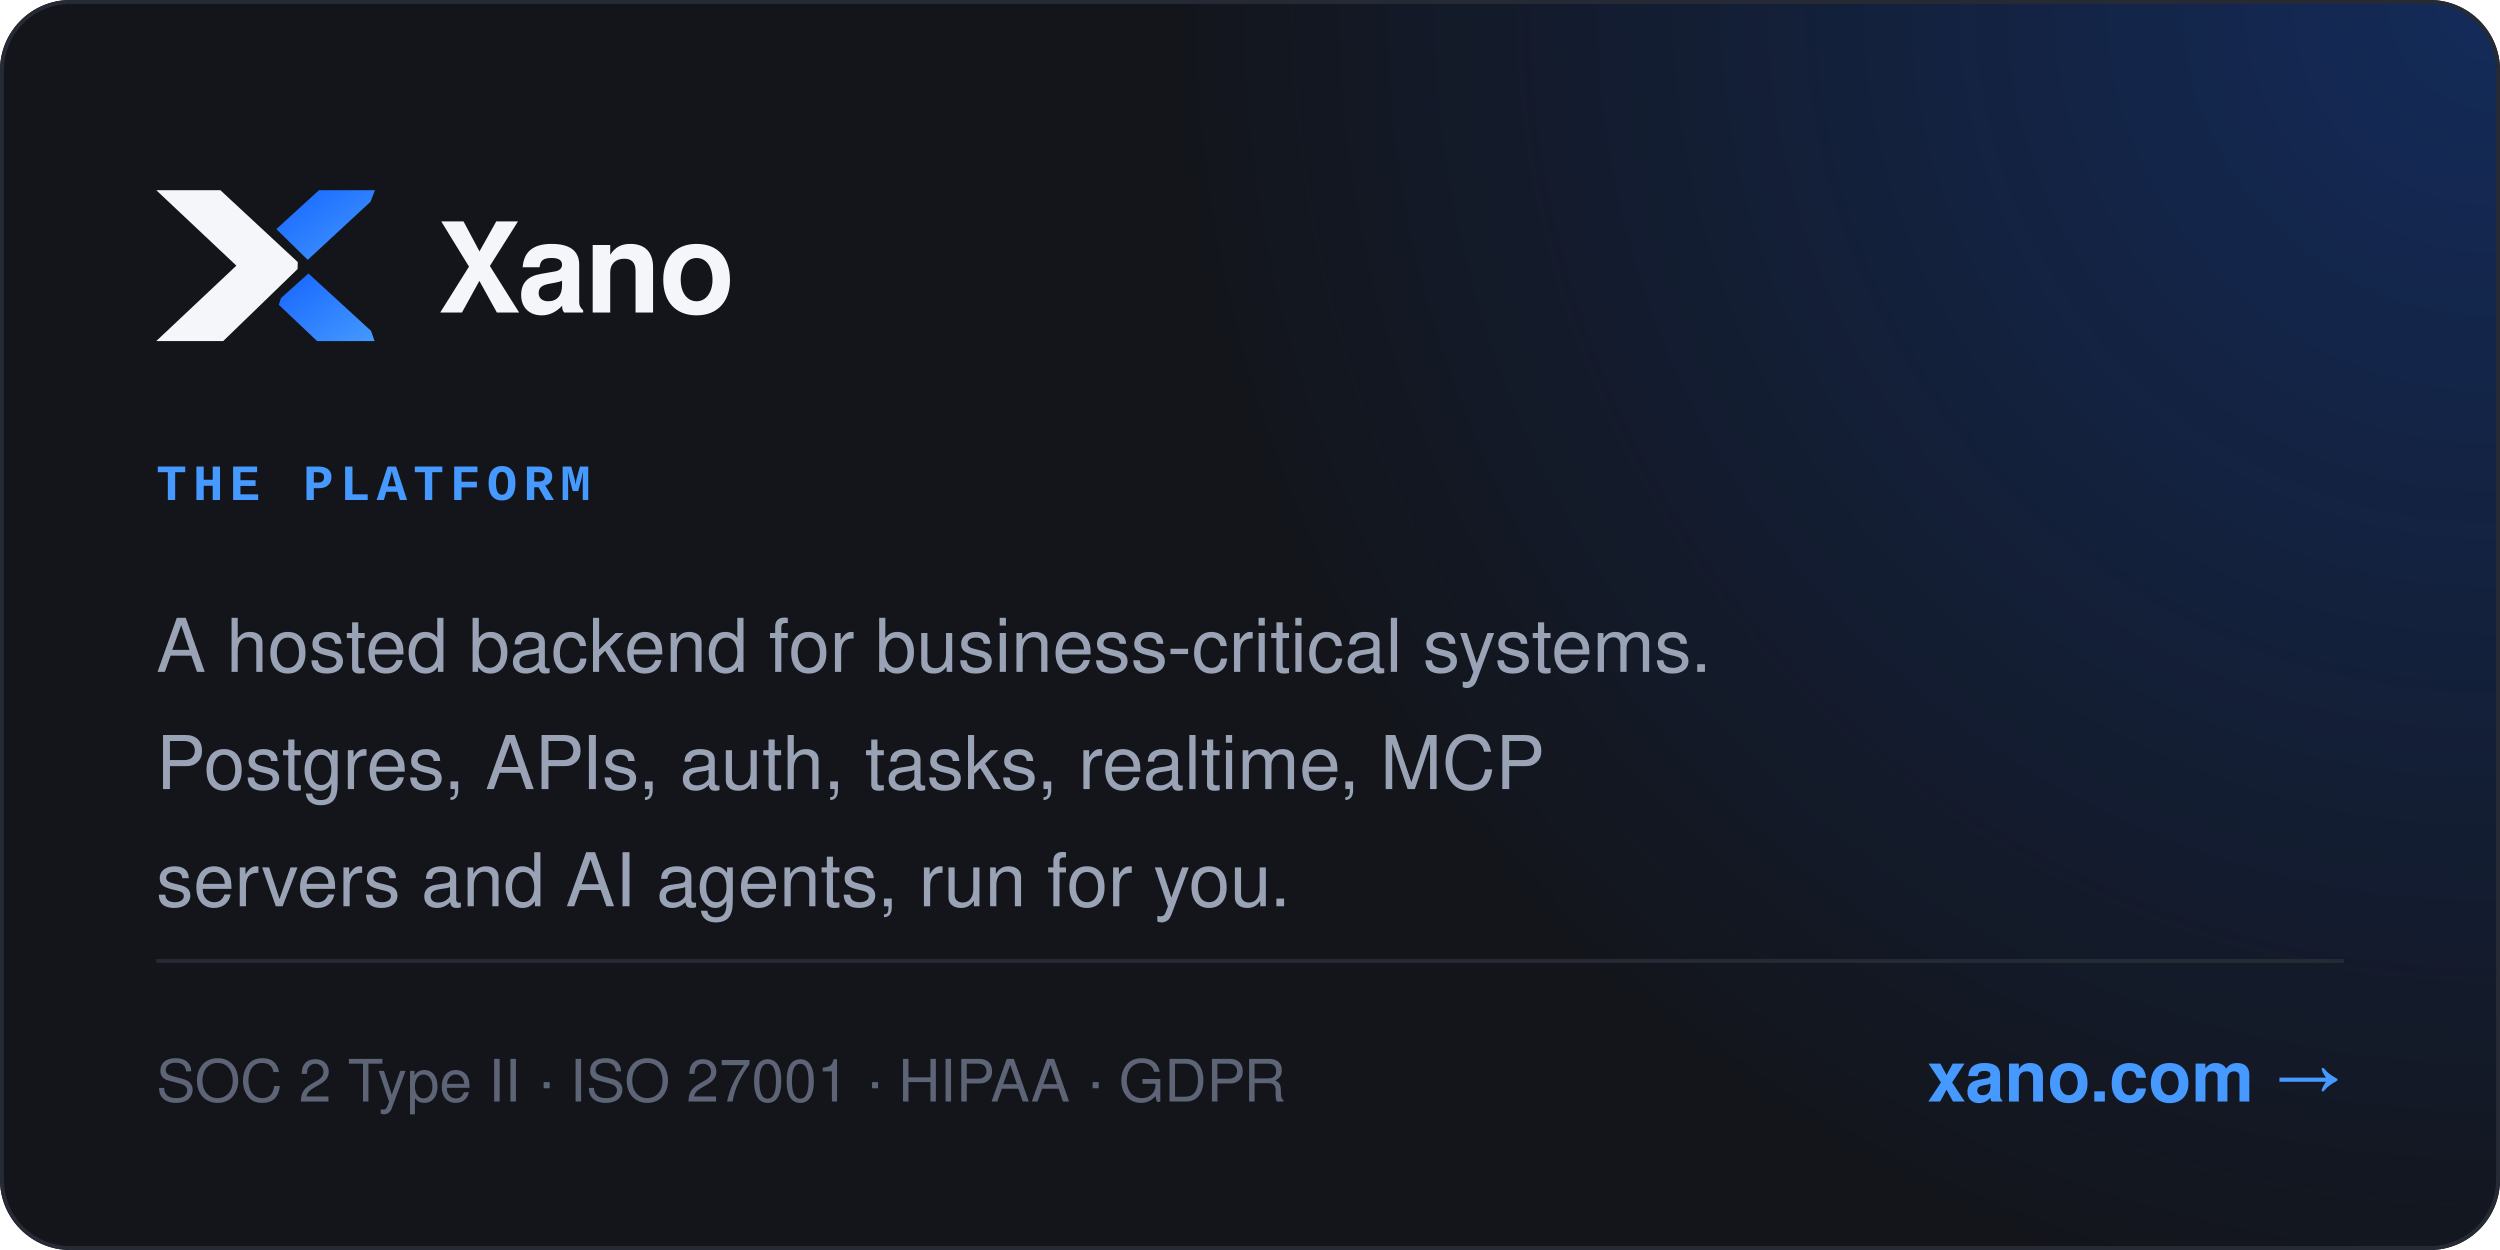
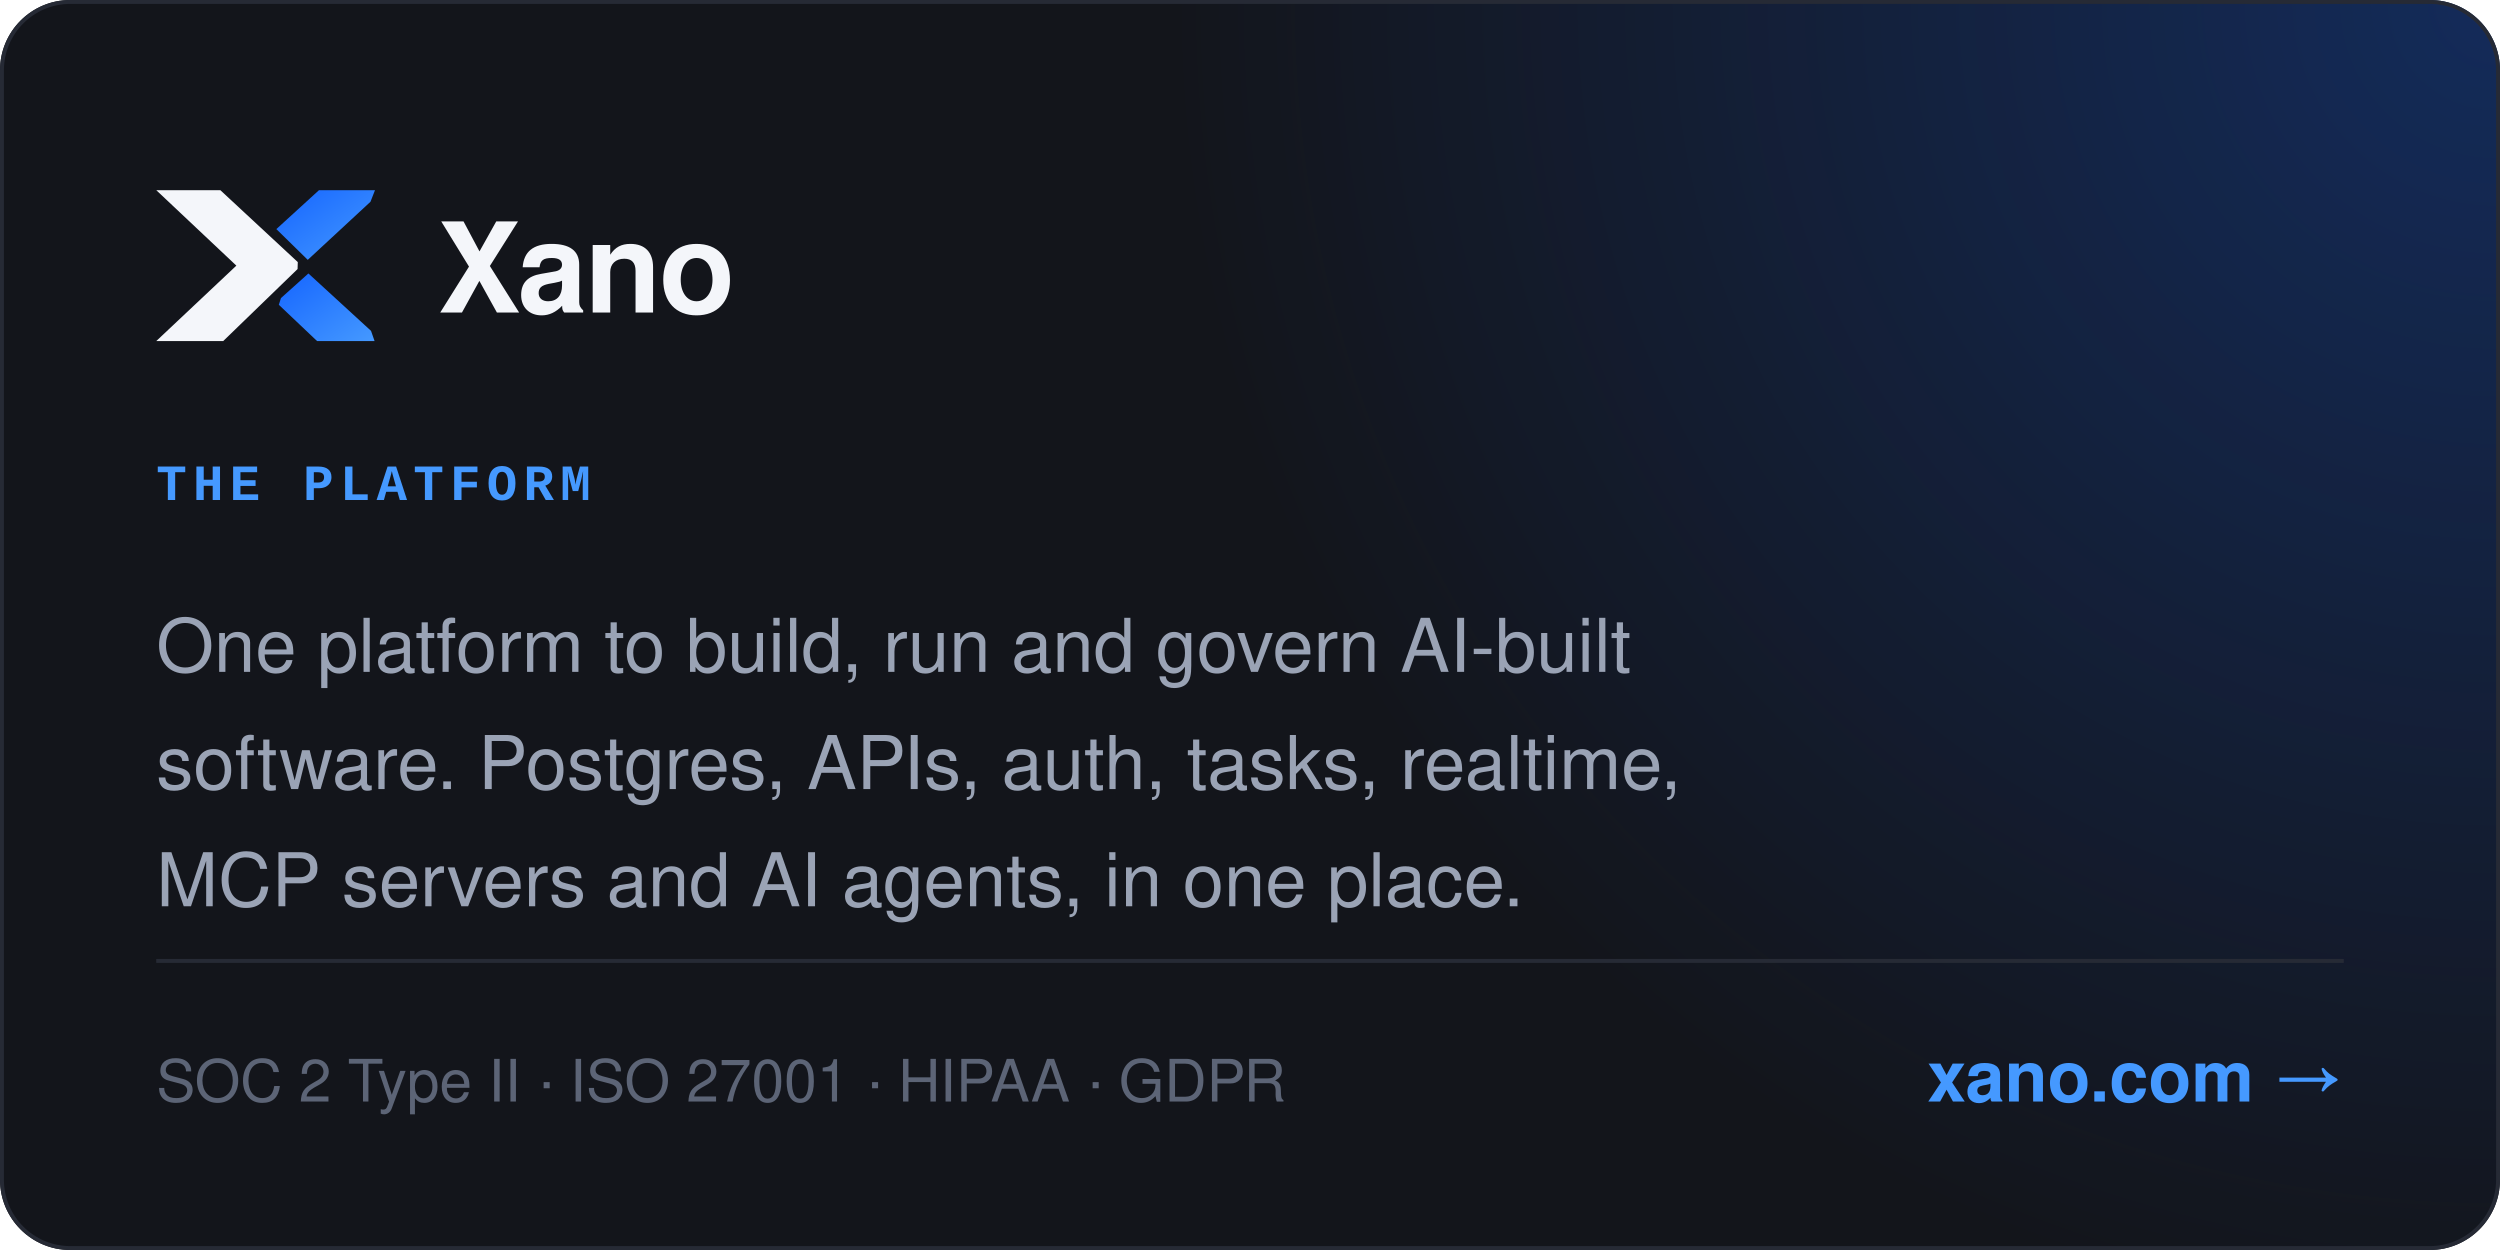
<svg xmlns="http://www.w3.org/2000/svg" width="640" height="320" viewBox="0 0 640 320" fill="none">
  <defs>
    <linearGradient id="blue" x1="0" y1="0" x2="1" y2="1">
      <stop offset="0" stop-color="#1565FF" />
      <stop offset="1" stop-color="#4599FF" />
    </linearGradient>
    <radialGradient id="glow" cx="0" cy="0" r="1" gradientUnits="userSpaceOnUse" gradientTransform="translate(640 0) rotate(135) scale(340)">
      <stop offset="0" stop-color="#1565FF" stop-opacity="0.275" />
      <stop offset="1" stop-color="#1565FF" stop-opacity="0" />
    </radialGradient>
    <clipPath id="frame">
      <rect width="640" height="320" rx="18" />
    </clipPath>
  </defs>
  <g clip-path="url(#frame)">
    <rect width="640" height="320" fill="#13151B" />
    <rect width="640" height="320" fill="url(#glow)" />
  </g>
  <rect x="0.5" y="0.5" width="639" height="319" rx="17.5" stroke="#262A35" />
  <g transform="translate(40 40)">
    <g transform="translate(0 0) scale(0.56)">
      <path d="M0.010,15.510L29.298,15.510L64.700,48.383L64.604,51.567L30.601,84.490L0.000,84.490L36.622,50.003Z" fill="#F4F6FA" />
      <path d="M69.555,53.580L98.182,79.819L99.806,84.490L73.522,84.490L56.031,67.900L57.009,64.834Z" fill="url(#blue)" />
      <path d="M74.391,15.510L100.000,15.510L97.932,20.805L69.255,47.365L54.904,33.298Z" fill="url(#blue)" />
    </g>
  </g>
  <text x="40" y="128" font-family="ui-monospace, SFMono-Regular, 'SF Mono', Menlo, Consolas, 'Liberation Mono', monospace" font-size="13" font-weight="600" letter-spacing="1.6" fill="#4599FF">THE PLATFORM</text>
  <text x="112" y="80" font-family="-apple-system, BlinkMacSystemFont, 'Segoe UI', 'Helvetica Neue', Helvetica, Arial, sans-serif" font-size="32" font-weight="800" letter-spacing="-0.6" fill="#F4F6FA">Xano</text>
  <text font-family="-apple-system, BlinkMacSystemFont, 'Segoe UI', 'Helvetica Neue', Helvetica, Arial, sans-serif" font-size="19" fill="#9AA3B5">
-     <tspan x="40" y="172">A hosted backend for business-critical systems.</tspan>
-     <tspan x="40" y="202">Postgres, APIs, auth, tasks, realtime, MCP</tspan>
-     <tspan x="40" y="232">servers and AI agents, run for you.</tspan>
+     <tspan x="40" y="172">One platform to build, run and govern AI-built</tspan>
+     <tspan x="40" y="202">software. Postgres, APIs, auth, tasks, realtime,</tspan>
+     <tspan x="40" y="232">MCP servers and AI agents, in one place.</tspan>
  </text>
  <path d="M40 246H600" stroke="#262A35" />
  <text x="40" y="282" font-family="-apple-system, BlinkMacSystemFont, 'Segoe UI', 'Helvetica Neue', Helvetica, Arial, sans-serif" font-size="15" fill="#5C6476">SOC 2 Type II · ISO 27001 · HIPAA · GDPR</text>
  <text x="600" y="282" text-anchor="end" font-family="-apple-system, BlinkMacSystemFont, 'Segoe UI', 'Helvetica Neue', Helvetica, Arial, sans-serif" font-size="18" font-weight="600" fill="#4599FF">xano.com →</text>
</svg>
